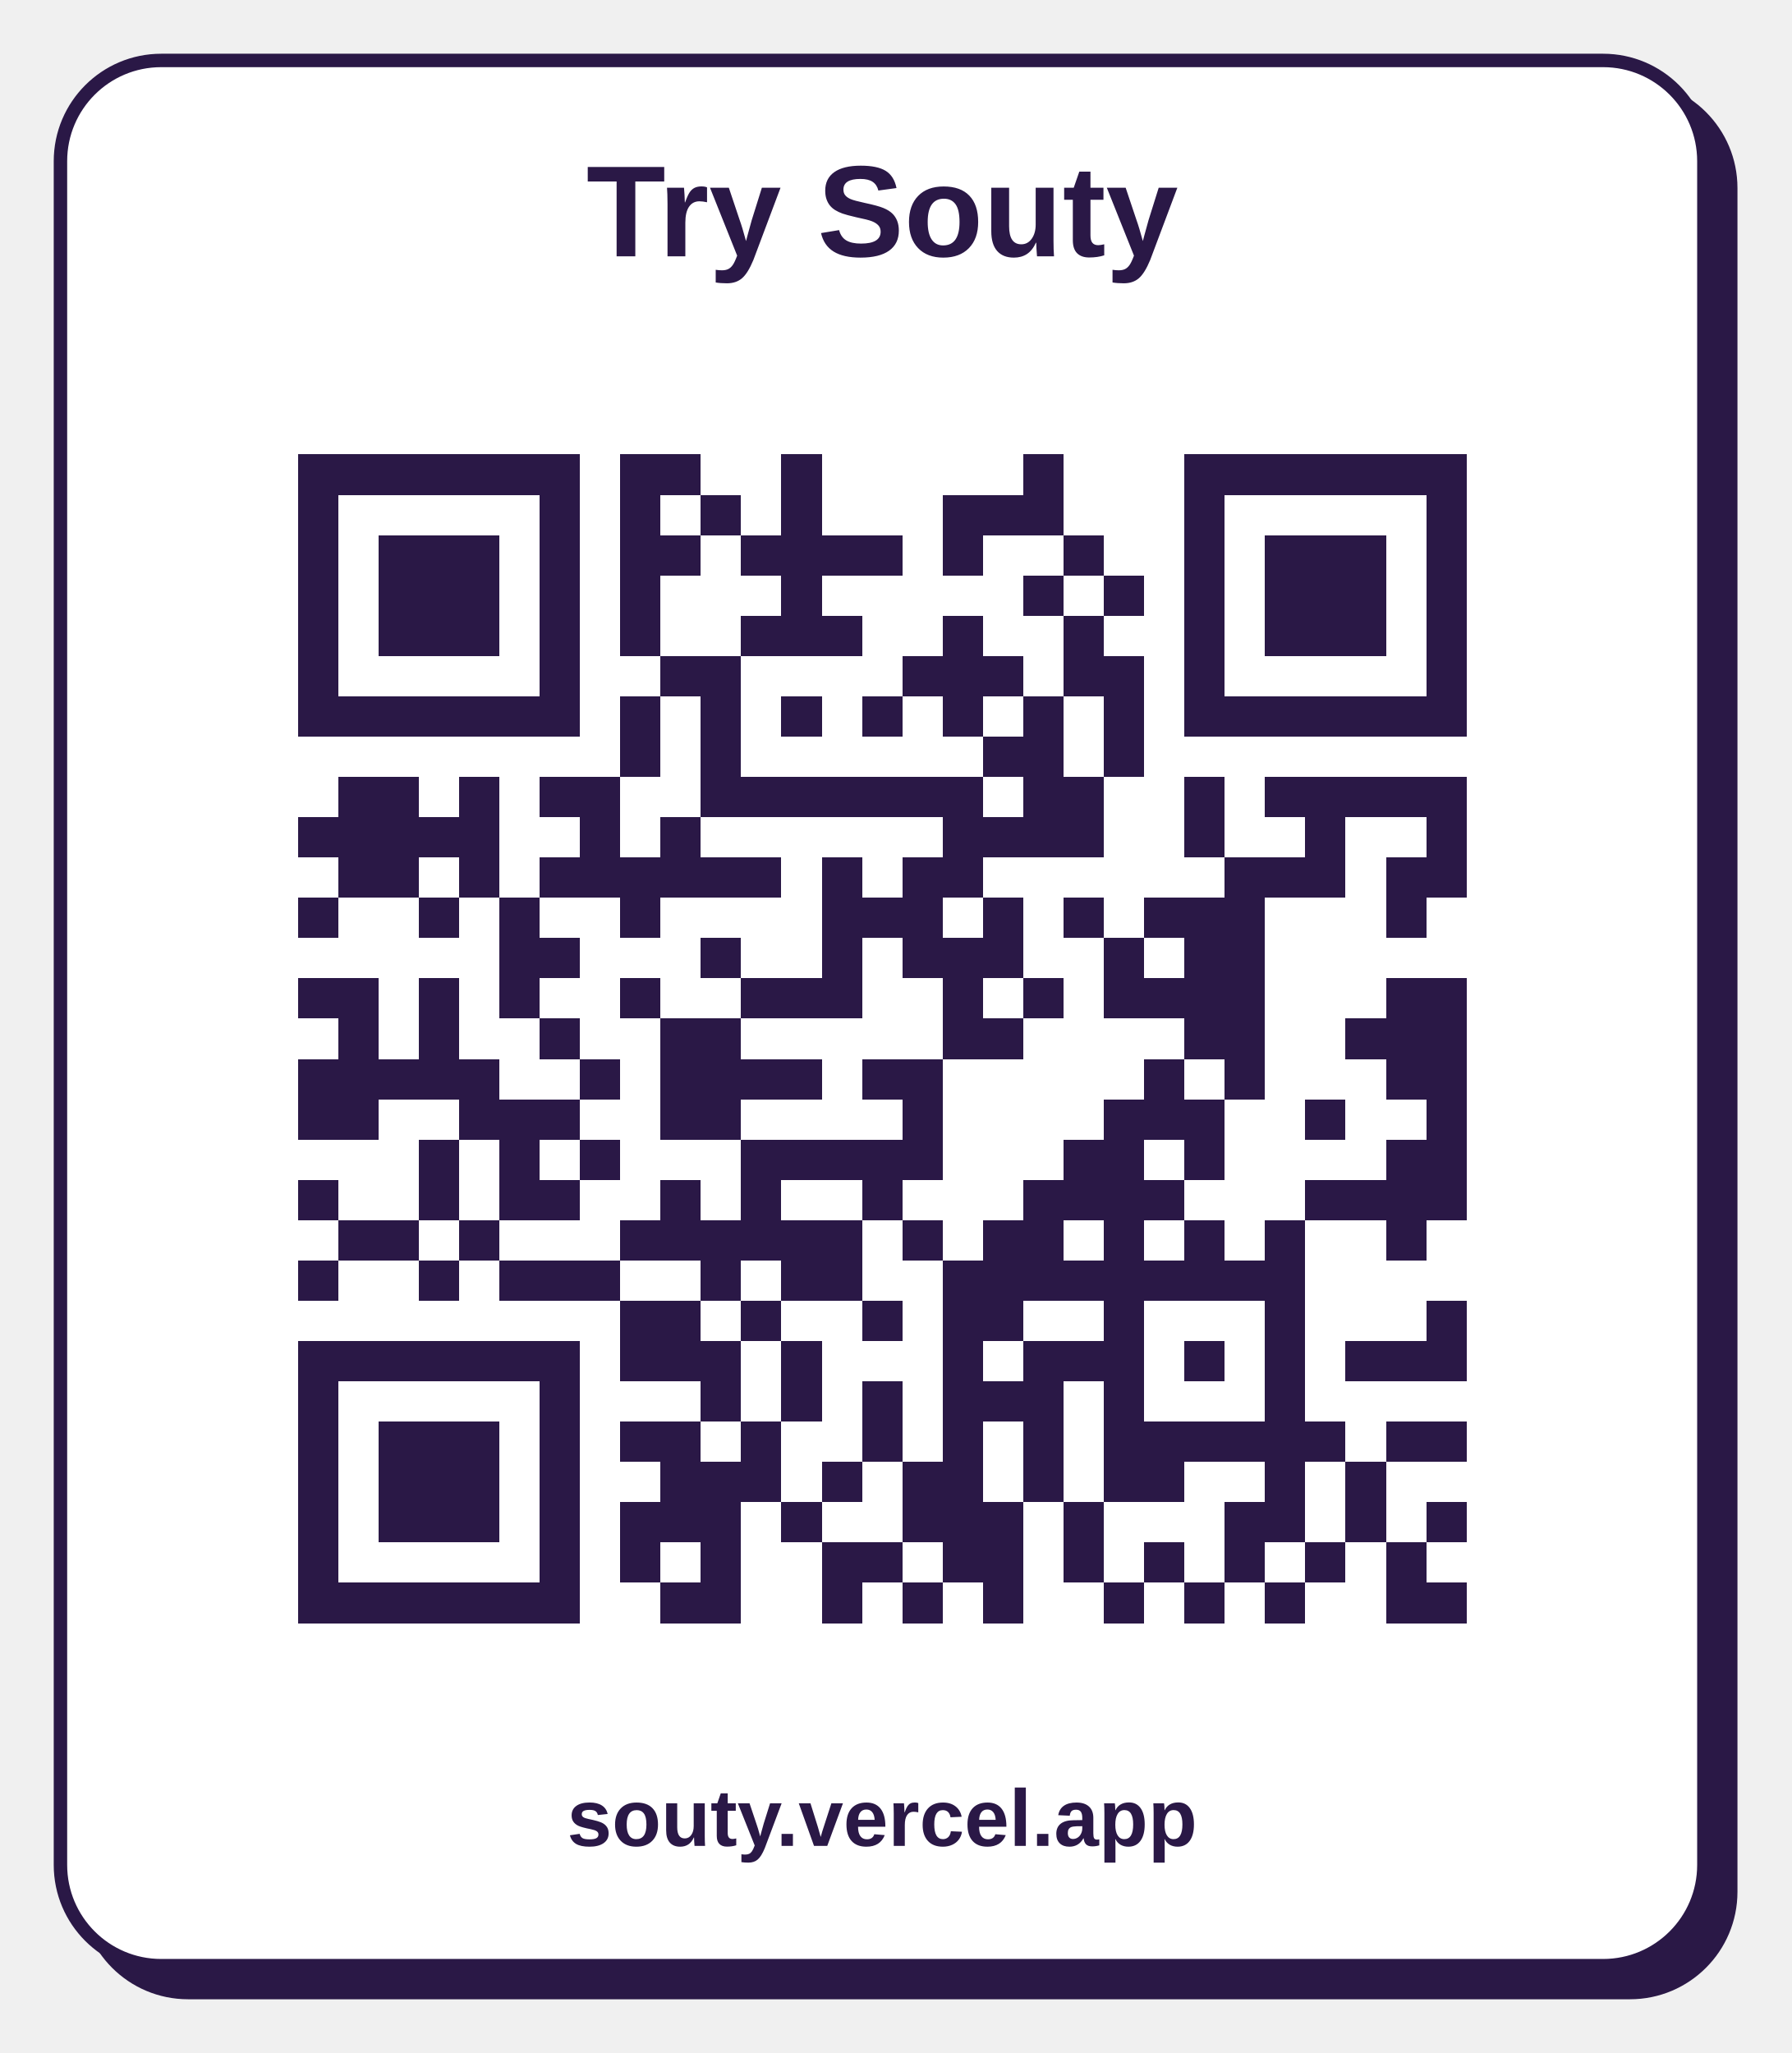
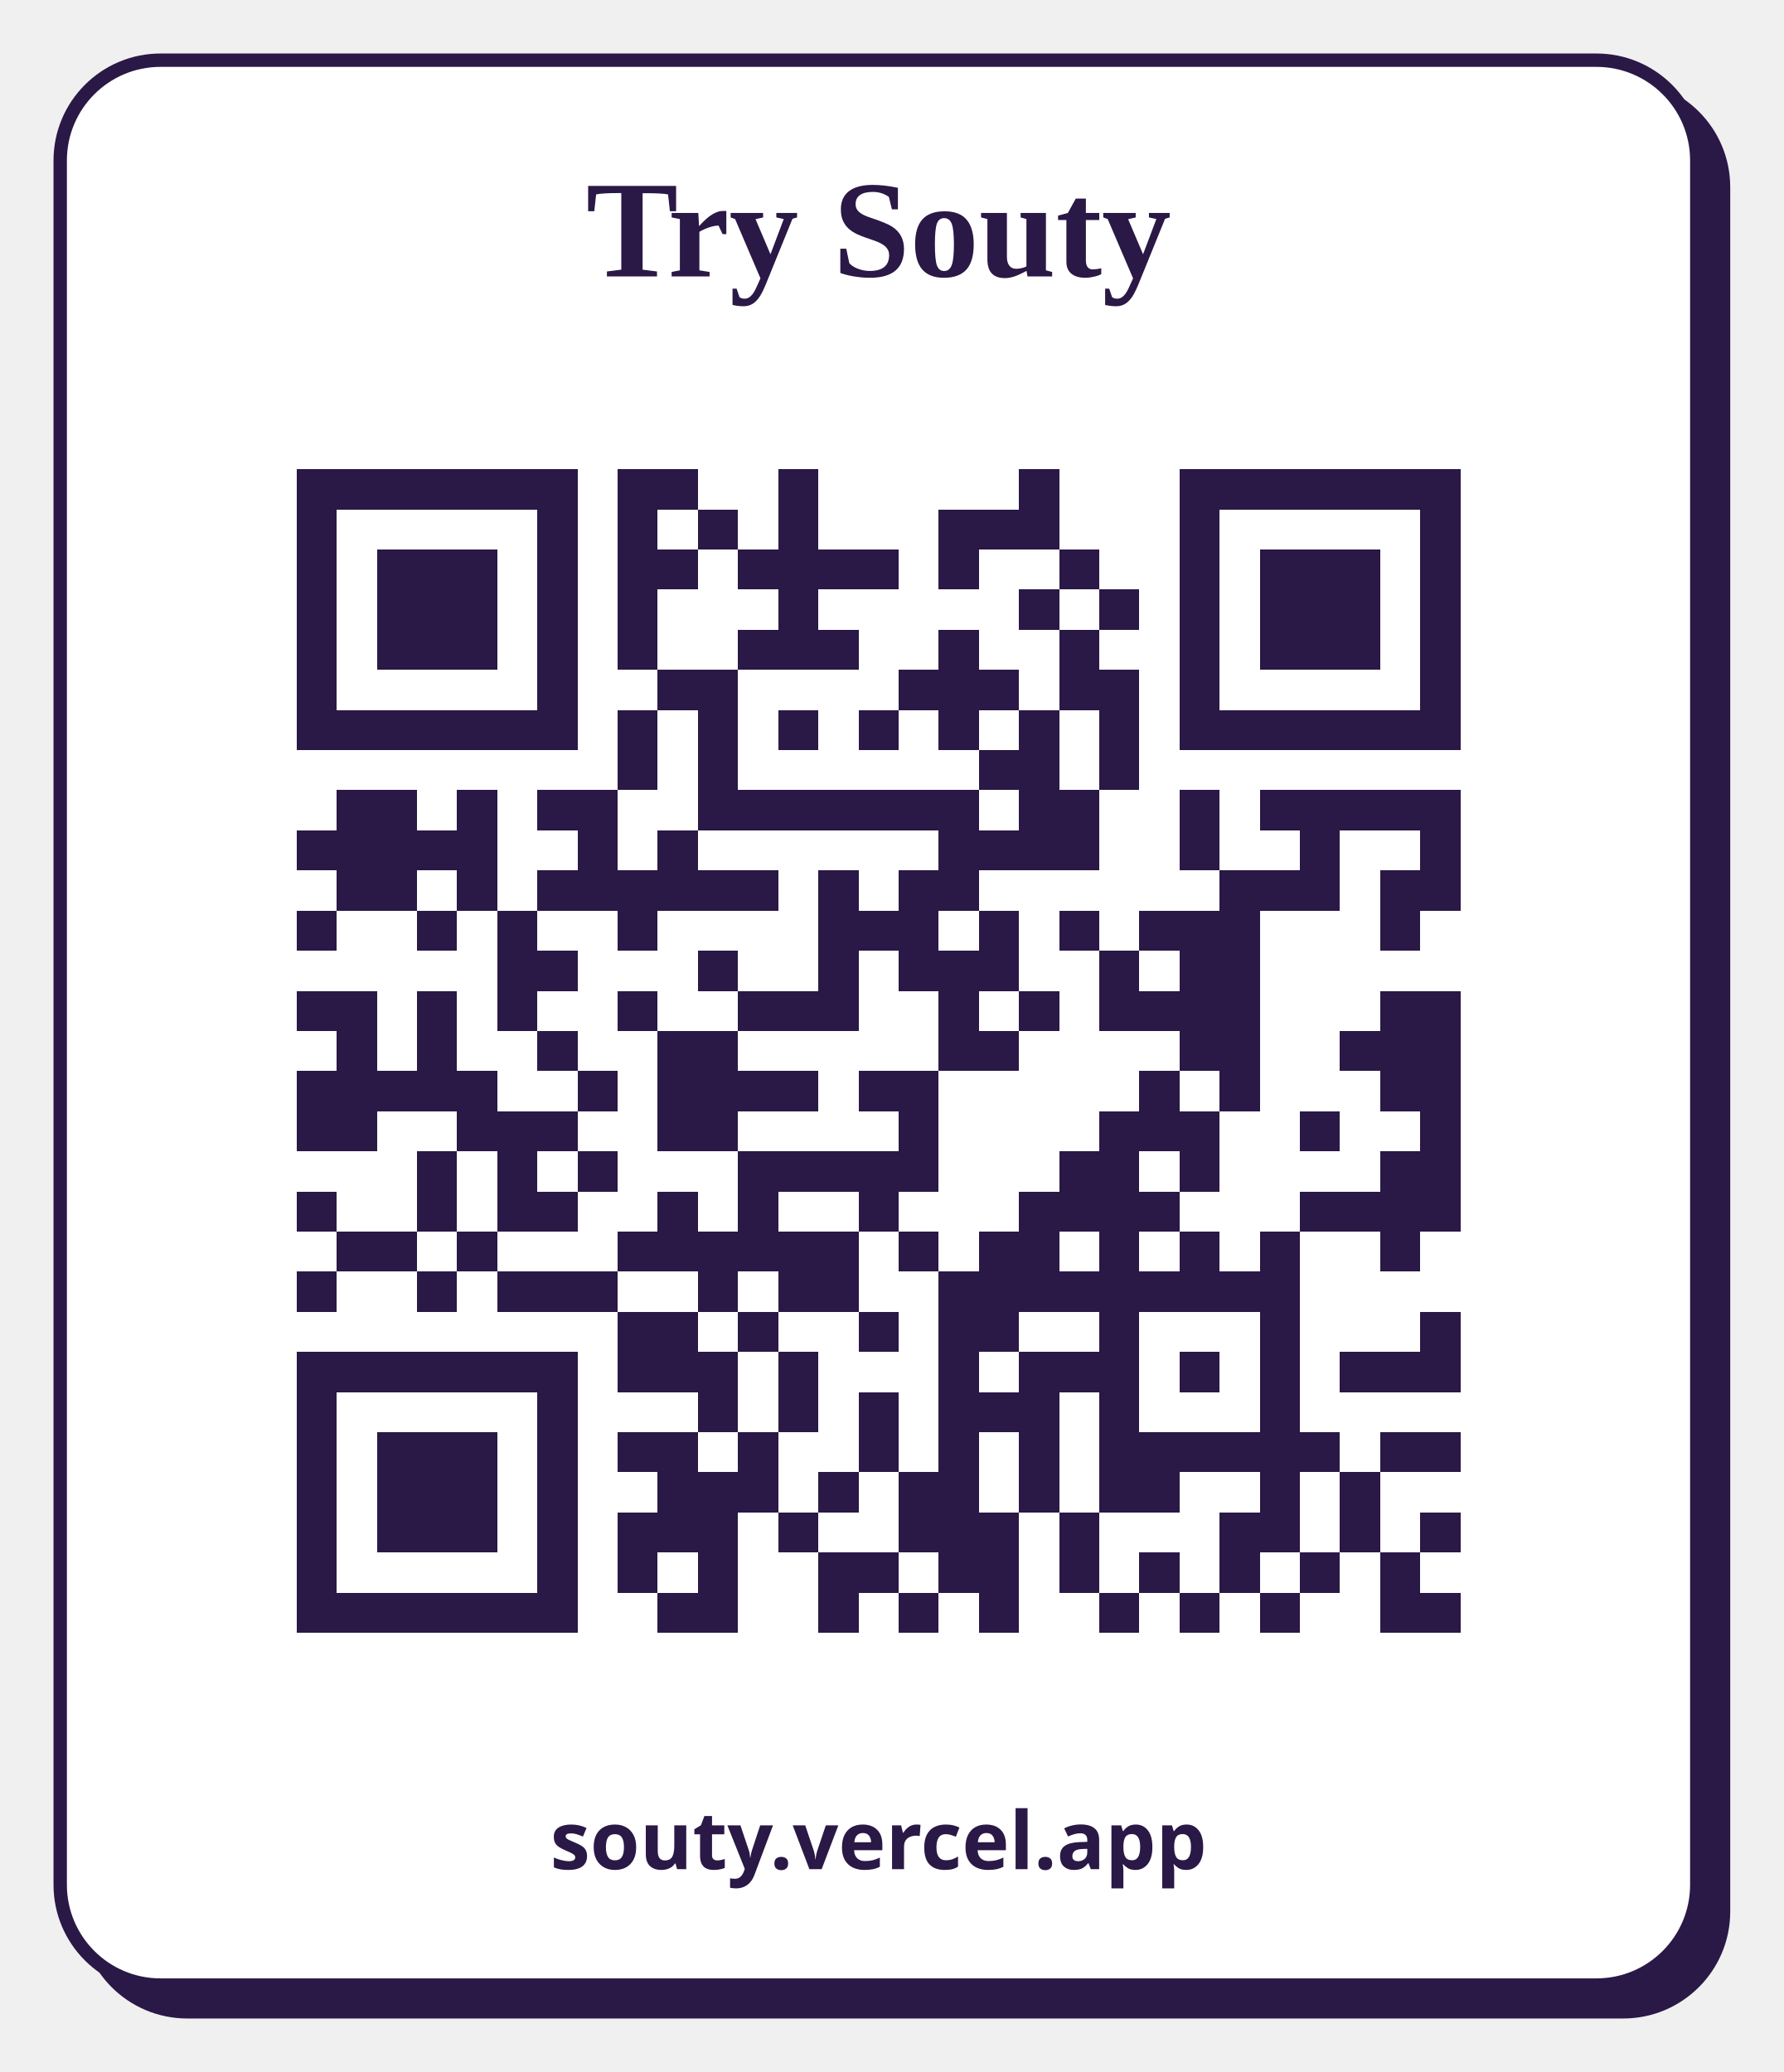
- <svg xmlns="http://www.w3.org/2000/svg" viewBox="0 0 1600 1834" width="1600" height="1834" role="img" aria-label="Try Souty: QR code for https://souty.vercel.app">
-   <rect x="72" y="72" width="1480" height="1714" rx="96" fill="#2A1846" />
-   <rect x="54" y="54" width="1468" height="1702" rx="90" fill="#FFFFFF" stroke="#2A1846" stroke-width="12" />
-   <text x="788" y="229" text-anchor="middle" font-family="Segoe UI, Arial, Helvetica, sans-serif" font-size="116" font-weight="700" fill="#2A1846">Try Souty</text>
-   <path transform="translate(122 262) scale(36)" shape-rendering="crispEdges" fill="#2A1846" d="M4 4h7v1h-7zM12 4h2v1h-2zM16 4h1v1h-1zM22 4h1v1h-1zM26 4h7v1h-7zM4 5h1v1h-1zM10 5h1v1h-1zM12 5h1v1h-1zM14 5h1v1h-1zM16 5h1v1h-1zM20 5h3v1h-3zM26 5h1v1h-1zM32 5h1v1h-1zM4 6h1v1h-1zM6 6h3v1h-3zM10 6h1v1h-1zM12 6h2v1h-2zM15 6h4v1h-4zM20 6h1v1h-1zM23 6h1v1h-1zM26 6h1v1h-1zM28 6h3v1h-3zM32 6h1v1h-1zM4 7h1v1h-1zM6 7h3v1h-3zM10 7h1v1h-1zM12 7h1v1h-1zM16 7h1v1h-1zM22 7h1v1h-1zM24 7h1v1h-1zM26 7h1v1h-1zM28 7h3v1h-3zM32 7h1v1h-1zM4 8h1v1h-1zM6 8h3v1h-3zM10 8h1v1h-1zM12 8h1v1h-1zM15 8h3v1h-3zM20 8h1v1h-1zM23 8h1v1h-1zM26 8h1v1h-1zM28 8h3v1h-3zM32 8h1v1h-1zM4 9h1v1h-1zM10 9h1v1h-1zM13 9h2v1h-2zM19 9h3v1h-3zM23 9h2v1h-2zM26 9h1v1h-1zM32 9h1v1h-1zM4 10h7v1h-7zM12 10h1v1h-1zM14 10h1v1h-1zM16 10h1v1h-1zM18 10h1v1h-1zM20 10h1v1h-1zM22 10h1v1h-1zM24 10h1v1h-1zM26 10h7v1h-7zM12 11h1v1h-1zM14 11h1v1h-1zM21 11h2v1h-2zM24 11h1v1h-1zM5 12h2v1h-2zM8 12h1v1h-1zM10 12h2v1h-2zM14 12h7v1h-7zM22 12h2v1h-2zM26 12h1v1h-1zM28 12h5v1h-5zM4 13h5v1h-5zM11 13h1v1h-1zM13 13h1v1h-1zM20 13h4v1h-4zM26 13h1v1h-1zM29 13h1v1h-1zM32 13h1v1h-1zM5 14h2v1h-2zM8 14h1v1h-1zM10 14h6v1h-6zM17 14h1v1h-1zM19 14h2v1h-2zM27 14h3v1h-3zM31 14h2v1h-2zM4 15h1v1h-1zM7 15h1v1h-1zM9 15h1v1h-1zM12 15h1v1h-1zM17 15h3v1h-3zM21 15h1v1h-1zM23 15h1v1h-1zM25 15h3v1h-3zM31 15h1v1h-1zM9 16h2v1h-2zM14 16h1v1h-1zM17 16h1v1h-1zM19 16h3v1h-3zM24 16h1v1h-1zM26 16h2v1h-2zM4 17h2v1h-2zM7 17h1v1h-1zM9 17h1v1h-1zM12 17h1v1h-1zM15 17h3v1h-3zM20 17h1v1h-1zM22 17h1v1h-1zM24 17h4v1h-4zM31 17h2v1h-2zM5 18h1v1h-1zM7 18h1v1h-1zM10 18h1v1h-1zM13 18h2v1h-2zM20 18h2v1h-2zM26 18h2v1h-2zM30 18h3v1h-3zM4 19h5v1h-5zM11 19h1v1h-1zM13 19h4v1h-4zM18 19h2v1h-2zM25 19h1v1h-1zM27 19h1v1h-1zM31 19h2v1h-2zM4 20h2v1h-2zM8 20h3v1h-3zM13 20h2v1h-2zM19 20h1v1h-1zM24 20h3v1h-3zM29 20h1v1h-1zM32 20h1v1h-1zM7 21h1v1h-1zM9 21h1v1h-1zM11 21h1v1h-1zM15 21h5v1h-5zM23 21h2v1h-2zM26 21h1v1h-1zM31 21h2v1h-2zM4 22h1v1h-1zM7 22h1v1h-1zM9 22h2v1h-2zM13 22h1v1h-1zM15 22h1v1h-1zM18 22h1v1h-1zM22 22h4v1h-4zM29 22h4v1h-4zM5 23h2v1h-2zM8 23h1v1h-1zM12 23h6v1h-6zM19 23h1v1h-1zM21 23h2v1h-2zM24 23h1v1h-1zM26 23h1v1h-1zM28 23h1v1h-1zM31 23h1v1h-1zM4 24h1v1h-1zM7 24h1v1h-1zM9 24h3v1h-3zM14 24h1v1h-1zM16 24h2v1h-2zM20 24h9v1h-9zM12 25h2v1h-2zM15 25h1v1h-1zM18 25h1v1h-1zM20 25h2v1h-2zM24 25h1v1h-1zM28 25h1v1h-1zM32 25h1v1h-1zM4 26h7v1h-7zM12 26h3v1h-3zM16 26h1v1h-1zM20 26h1v1h-1zM22 26h3v1h-3zM26 26h1v1h-1zM28 26h1v1h-1zM30 26h3v1h-3zM4 27h1v1h-1zM10 27h1v1h-1zM14 27h1v1h-1zM16 27h1v1h-1zM18 27h1v1h-1zM20 27h3v1h-3zM24 27h1v1h-1zM28 27h1v1h-1zM4 28h1v1h-1zM6 28h3v1h-3zM10 28h1v1h-1zM12 28h2v1h-2zM15 28h1v1h-1zM18 28h1v1h-1zM20 28h1v1h-1zM22 28h1v1h-1zM24 28h6v1h-6zM31 28h2v1h-2zM4 29h1v1h-1zM6 29h3v1h-3zM10 29h1v1h-1zM13 29h3v1h-3zM17 29h1v1h-1zM19 29h2v1h-2zM22 29h1v1h-1zM24 29h2v1h-2zM28 29h1v1h-1zM30 29h1v1h-1zM4 30h1v1h-1zM6 30h3v1h-3zM10 30h1v1h-1zM12 30h3v1h-3zM16 30h1v1h-1zM19 30h3v1h-3zM23 30h1v1h-1zM27 30h2v1h-2zM30 30h1v1h-1zM32 30h1v1h-1zM4 31h1v1h-1zM10 31h1v1h-1zM12 31h1v1h-1zM14 31h1v1h-1zM17 31h2v1h-2zM20 31h2v1h-2zM23 31h1v1h-1zM25 31h1v1h-1zM27 31h1v1h-1zM29 31h1v1h-1zM31 31h1v1h-1zM4 32h7v1h-7zM13 32h2v1h-2zM17 32h1v1h-1zM19 32h1v1h-1zM21 32h1v1h-1zM24 32h1v1h-1zM26 32h1v1h-1zM28 32h1v1h-1zM31 32h2v1h-2z" />
-   <text x="788" y="1649" text-anchor="middle" font-family="Segoe UI, Arial, Helvetica, sans-serif" font-size="72" font-weight="600" fill="#2A1846">souty.vercel.app</text>
+ <svg xmlns="http://www.w3.org/2000/svg" viewBox="0 0 1600 1859" width="1600" height="1859" role="img" aria-label="Try Souty: QR code for https://souty.vercel.app">
+   <rect x="72" y="72" width="1480" height="1739" rx="96" fill="#2A1846" />
+   <rect x="54" y="54" width="1468" height="1727" rx="90" fill="#FFFFFF" stroke="#2A1846" stroke-width="12" />
+   <text x="788" y="248" text-anchor="middle" font-family="Baloo Bhaijaan 2" font-size="124" font-weight="800" fill="#2A1846">Try Souty</text>
+   <path transform="translate(122 277) scale(36)" shape-rendering="crispEdges" fill="#2A1846" d="M4 4h7v1h-7zM12 4h2v1h-2zM16 4h1v1h-1zM22 4h1v1h-1zM26 4h7v1h-7zM4 5h1v1h-1zM10 5h1v1h-1zM12 5h1v1h-1zM14 5h1v1h-1zM16 5h1v1h-1zM20 5h3v1h-3zM26 5h1v1h-1zM32 5h1v1h-1zM4 6h1v1h-1zM6 6h3v1h-3zM10 6h1v1h-1zM12 6h2v1h-2zM15 6h4v1h-4zM20 6h1v1h-1zM23 6h1v1h-1zM26 6h1v1h-1zM28 6h3v1h-3zM32 6h1v1h-1zM4 7h1v1h-1zM6 7h3v1h-3zM10 7h1v1h-1zM12 7h1v1h-1zM16 7h1v1h-1zM22 7h1v1h-1zM24 7h1v1h-1zM26 7h1v1h-1zM28 7h3v1h-3zM32 7h1v1h-1zM4 8h1v1h-1zM6 8h3v1h-3zM10 8h1v1h-1zM12 8h1v1h-1zM15 8h3v1h-3zM20 8h1v1h-1zM23 8h1v1h-1zM26 8h1v1h-1zM28 8h3v1h-3zM32 8h1v1h-1zM4 9h1v1h-1zM10 9h1v1h-1zM13 9h2v1h-2zM19 9h3v1h-3zM23 9h2v1h-2zM26 9h1v1h-1zM32 9h1v1h-1zM4 10h7v1h-7zM12 10h1v1h-1zM14 10h1v1h-1zM16 10h1v1h-1zM18 10h1v1h-1zM20 10h1v1h-1zM22 10h1v1h-1zM24 10h1v1h-1zM26 10h7v1h-7zM12 11h1v1h-1zM14 11h1v1h-1zM21 11h2v1h-2zM24 11h1v1h-1zM5 12h2v1h-2zM8 12h1v1h-1zM10 12h2v1h-2zM14 12h7v1h-7zM22 12h2v1h-2zM26 12h1v1h-1zM28 12h5v1h-5zM4 13h5v1h-5zM11 13h1v1h-1zM13 13h1v1h-1zM20 13h4v1h-4zM26 13h1v1h-1zM29 13h1v1h-1zM32 13h1v1h-1zM5 14h2v1h-2zM8 14h1v1h-1zM10 14h6v1h-6zM17 14h1v1h-1zM19 14h2v1h-2zM27 14h3v1h-3zM31 14h2v1h-2zM4 15h1v1h-1zM7 15h1v1h-1zM9 15h1v1h-1zM12 15h1v1h-1zM17 15h3v1h-3zM21 15h1v1h-1zM23 15h1v1h-1zM25 15h3v1h-3zM31 15h1v1h-1zM9 16h2v1h-2zM14 16h1v1h-1zM17 16h1v1h-1zM19 16h3v1h-3zM24 16h1v1h-1zM26 16h2v1h-2zM4 17h2v1h-2zM7 17h1v1h-1zM9 17h1v1h-1zM12 17h1v1h-1zM15 17h3v1h-3zM20 17h1v1h-1zM22 17h1v1h-1zM24 17h4v1h-4zM31 17h2v1h-2zM5 18h1v1h-1zM7 18h1v1h-1zM10 18h1v1h-1zM13 18h2v1h-2zM20 18h2v1h-2zM26 18h2v1h-2zM30 18h3v1h-3zM4 19h5v1h-5zM11 19h1v1h-1zM13 19h4v1h-4zM18 19h2v1h-2zM25 19h1v1h-1zM27 19h1v1h-1zM31 19h2v1h-2zM4 20h2v1h-2zM8 20h3v1h-3zM13 20h2v1h-2zM19 20h1v1h-1zM24 20h3v1h-3zM29 20h1v1h-1zM32 20h1v1h-1zM7 21h1v1h-1zM9 21h1v1h-1zM11 21h1v1h-1zM15 21h5v1h-5zM23 21h2v1h-2zM26 21h1v1h-1zM31 21h2v1h-2zM4 22h1v1h-1zM7 22h1v1h-1zM9 22h2v1h-2zM13 22h1v1h-1zM15 22h1v1h-1zM18 22h1v1h-1zM22 22h4v1h-4zM29 22h4v1h-4zM5 23h2v1h-2zM8 23h1v1h-1zM12 23h6v1h-6zM19 23h1v1h-1zM21 23h2v1h-2zM24 23h1v1h-1zM26 23h1v1h-1zM28 23h1v1h-1zM31 23h1v1h-1zM4 24h1v1h-1zM7 24h1v1h-1zM9 24h3v1h-3zM14 24h1v1h-1zM16 24h2v1h-2zM20 24h9v1h-9zM12 25h2v1h-2zM15 25h1v1h-1zM18 25h1v1h-1zM20 25h2v1h-2zM24 25h1v1h-1zM28 25h1v1h-1zM32 25h1v1h-1zM4 26h7v1h-7zM12 26h3v1h-3zM16 26h1v1h-1zM20 26h1v1h-1zM22 26h3v1h-3zM26 26h1v1h-1zM28 26h1v1h-1zM30 26h3v1h-3zM4 27h1v1h-1zM10 27h1v1h-1zM14 27h1v1h-1zM16 27h1v1h-1zM18 27h1v1h-1zM20 27h3v1h-3zM24 27h1v1h-1zM28 27h1v1h-1zM4 28h1v1h-1zM6 28h3v1h-3zM10 28h1v1h-1zM12 28h2v1h-2zM15 28h1v1h-1zM18 28h1v1h-1zM20 28h1v1h-1zM22 28h1v1h-1zM24 28h6v1h-6zM31 28h2v1h-2zM4 29h1v1h-1zM6 29h3v1h-3zM10 29h1v1h-1zM13 29h3v1h-3zM17 29h1v1h-1zM19 29h2v1h-2zM22 29h1v1h-1zM24 29h2v1h-2zM28 29h1v1h-1zM30 29h1v1h-1zM4 30h1v1h-1zM6 30h3v1h-3zM10 30h1v1h-1zM12 30h3v1h-3zM16 30h1v1h-1zM19 30h3v1h-3zM23 30h1v1h-1zM27 30h2v1h-2zM30 30h1v1h-1zM32 30h1v1h-1zM4 31h1v1h-1zM10 31h1v1h-1zM12 31h1v1h-1zM14 31h1v1h-1zM17 31h2v1h-2zM20 31h2v1h-2zM23 31h1v1h-1zM25 31h1v1h-1zM27 31h1v1h-1zM29 31h1v1h-1zM31 31h1v1h-1zM4 32h7v1h-7zM13 32h2v1h-2zM17 32h1v1h-1zM19 32h1v1h-1zM21 32h1v1h-1zM24 32h1v1h-1zM26 32h1v1h-1zM28 32h1v1h-1zM31 32h2v1h-2z" />
+   <text x="788" y="1677" text-anchor="middle" font-family="Readex Pro" font-size="72" font-weight="600" fill="#2A1846">souty.vercel.app</text>
</svg>
